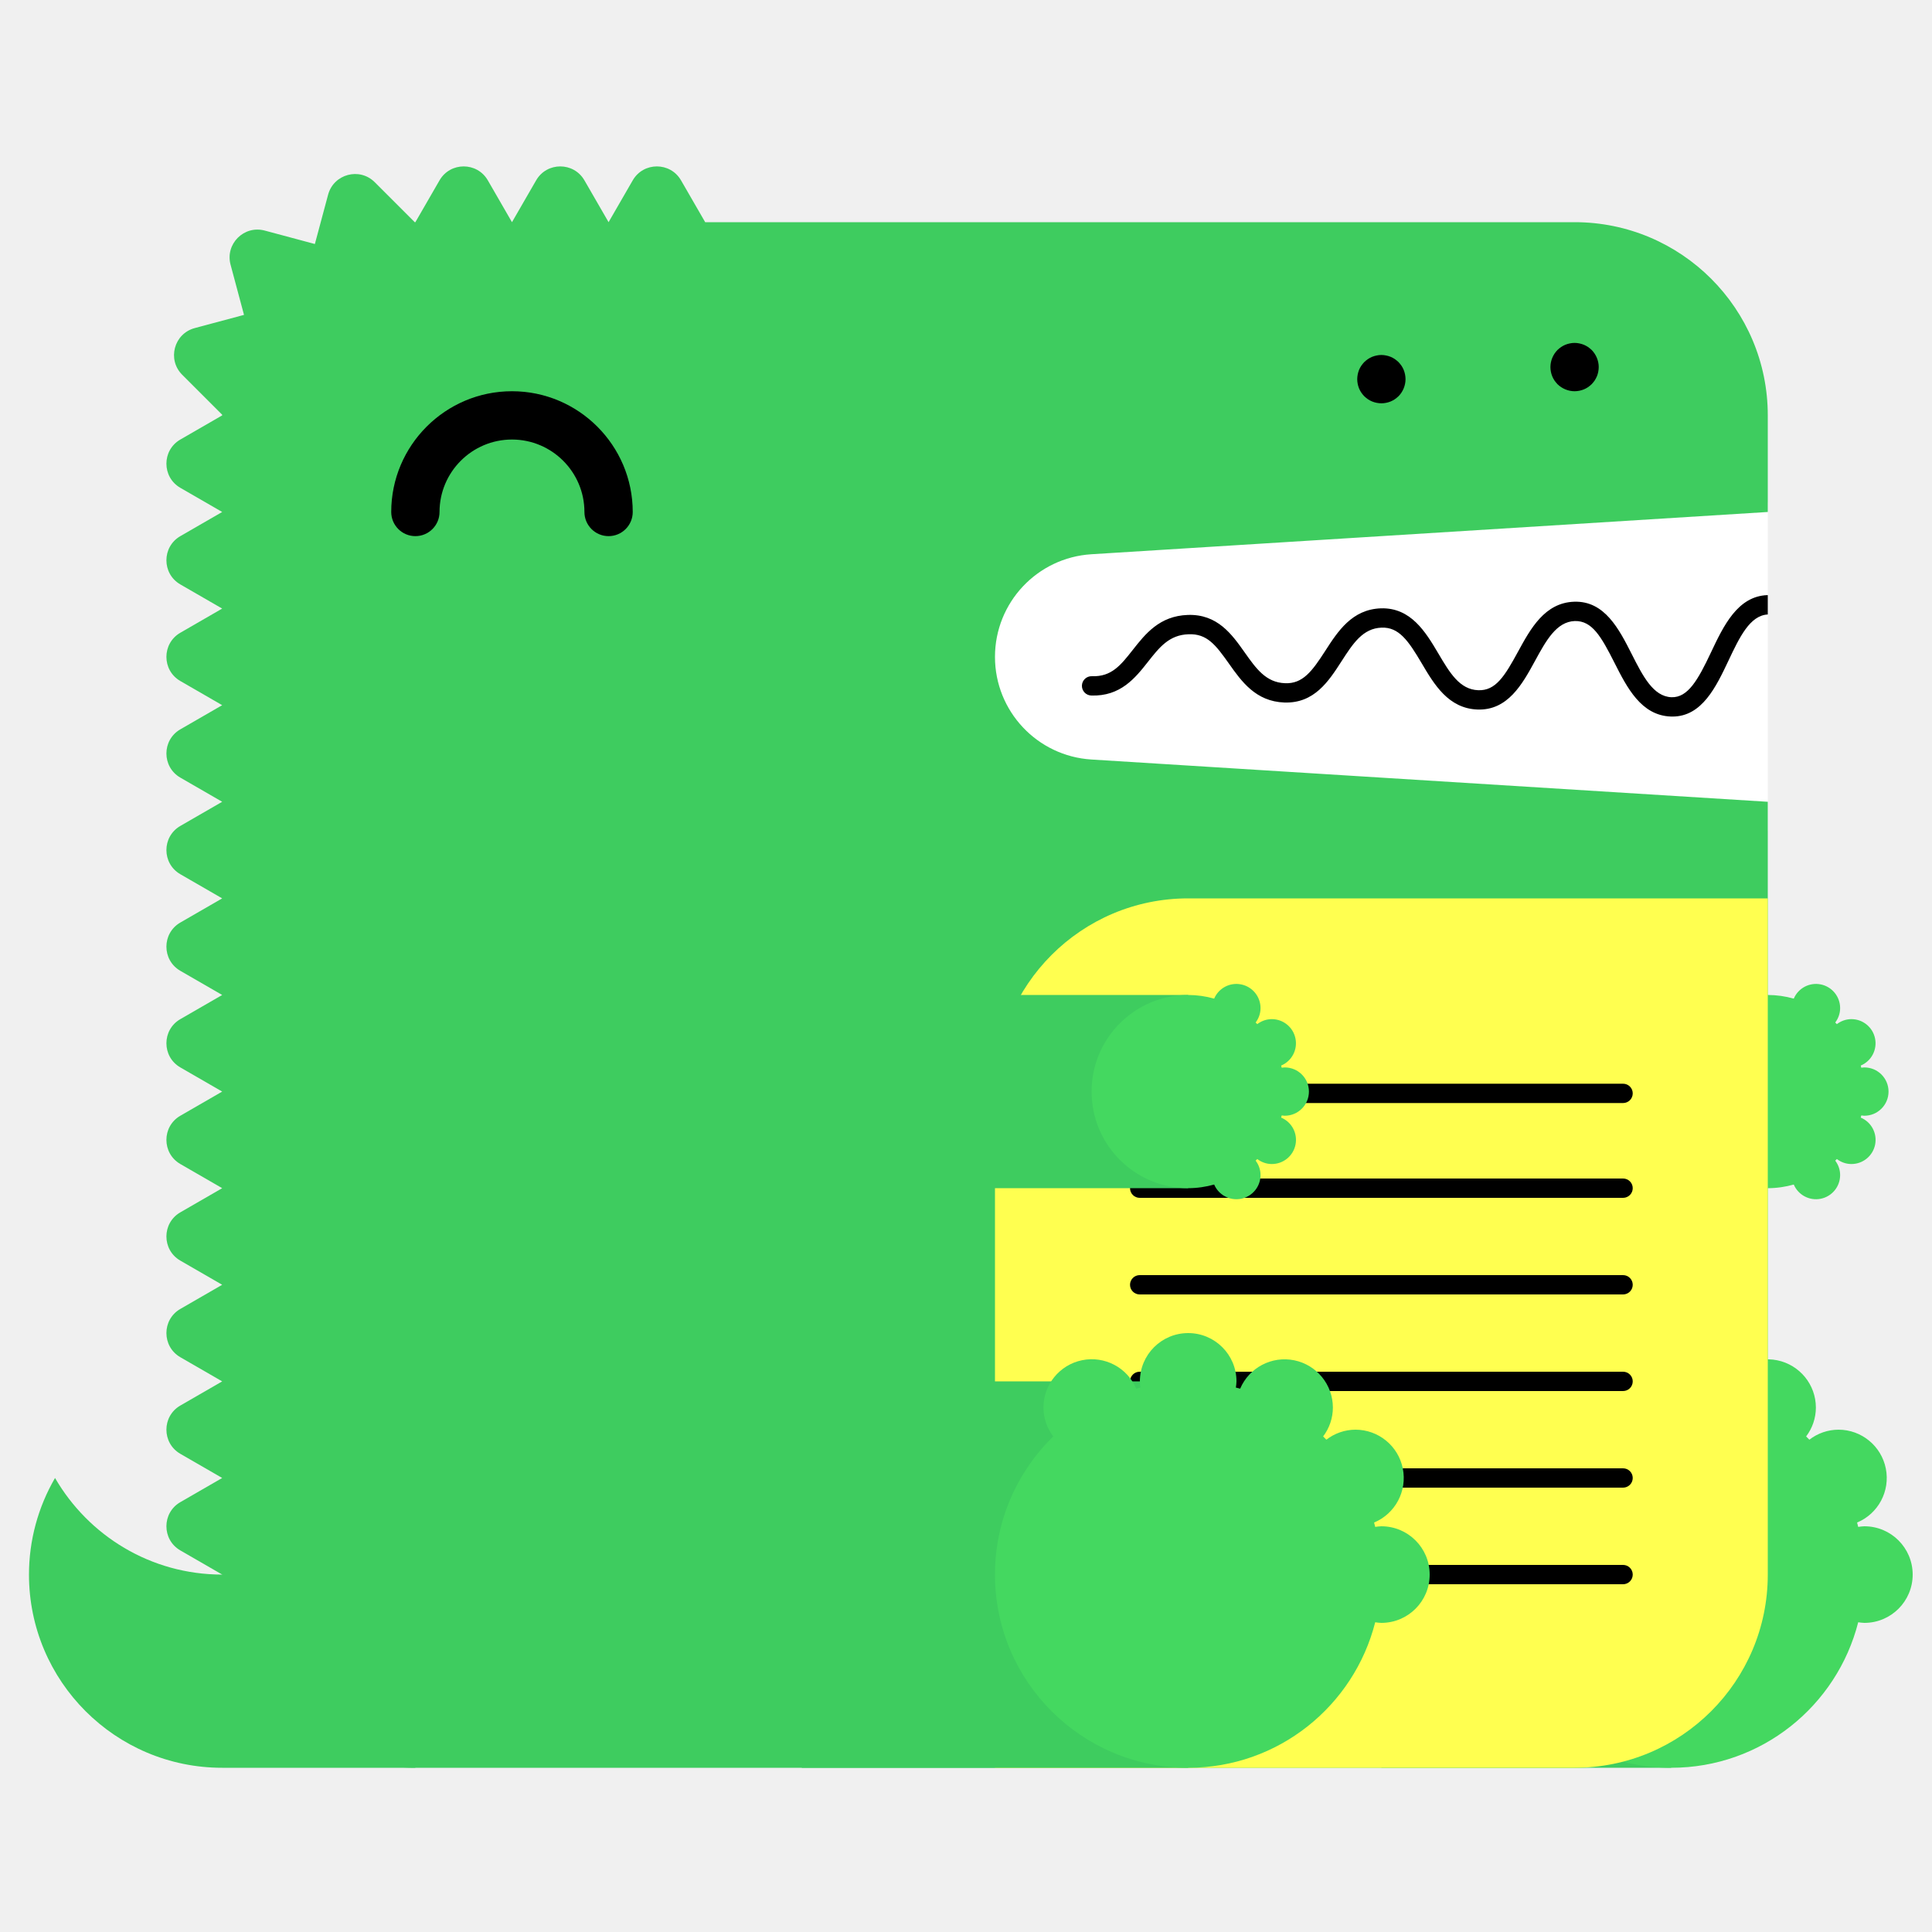
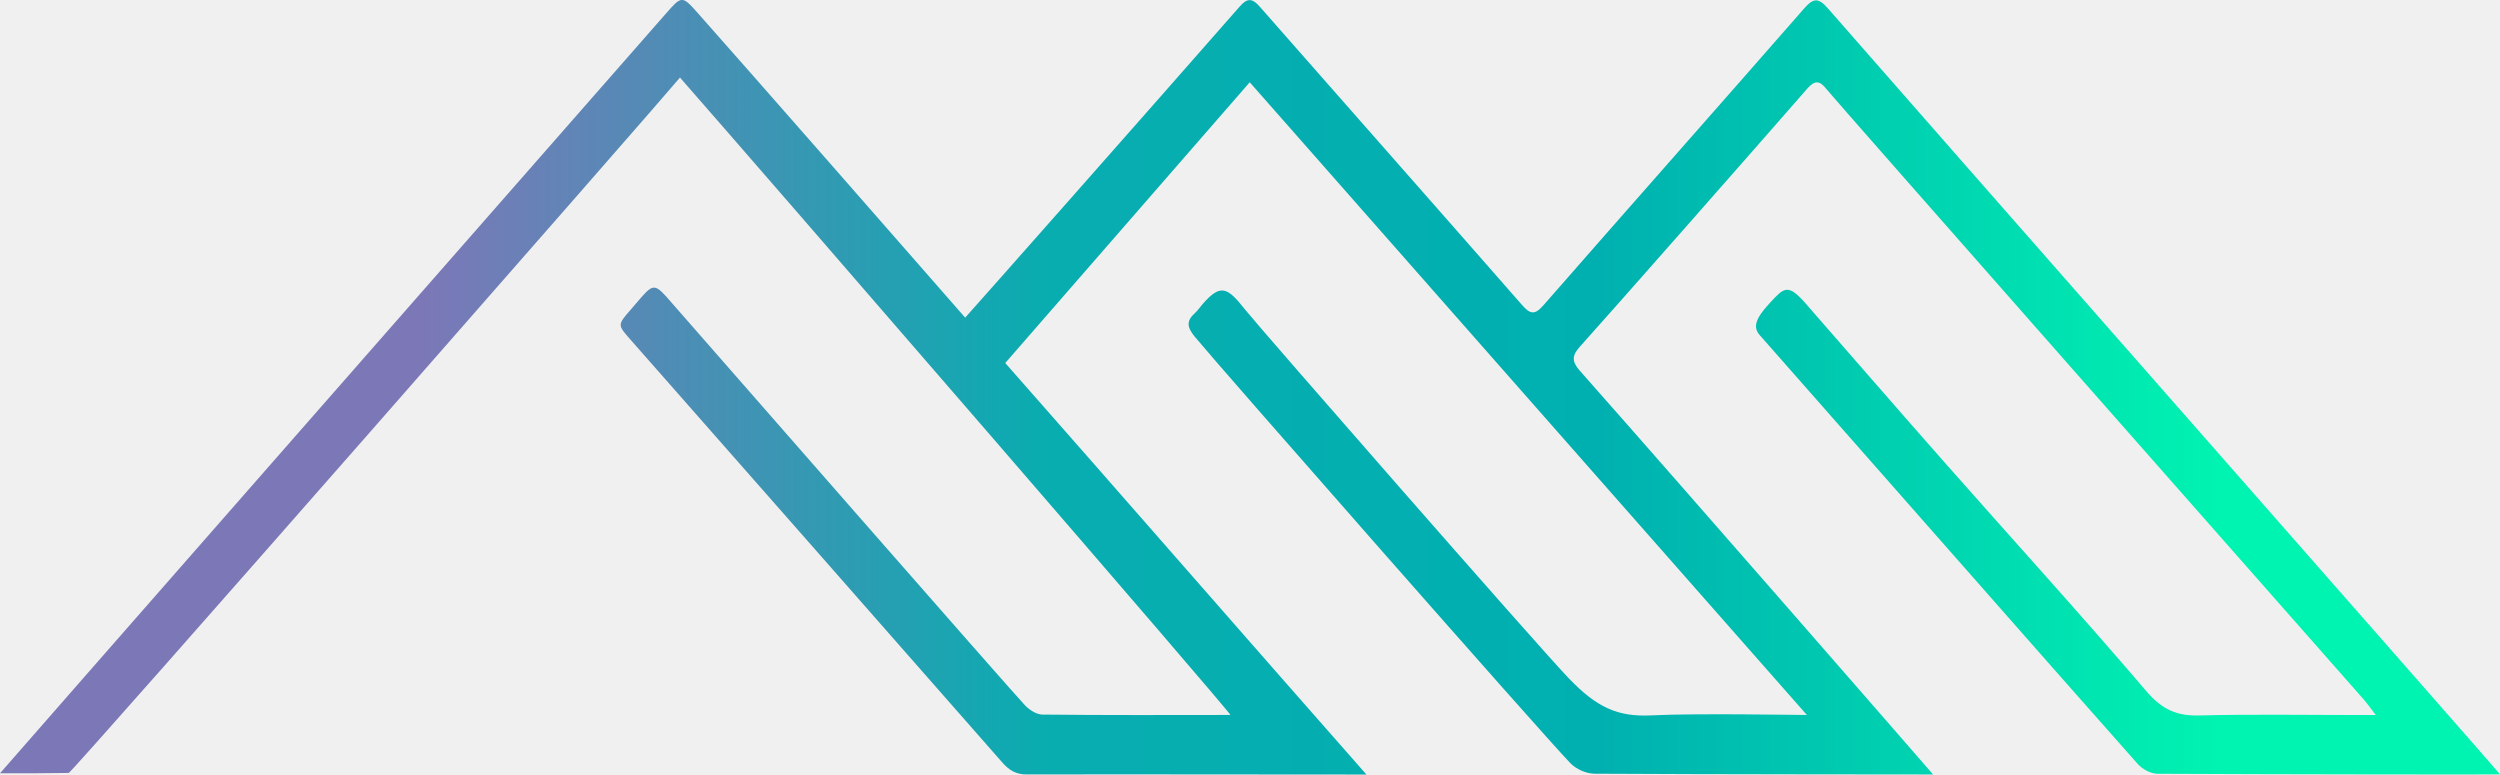
- <svg xmlns="http://www.w3.org/2000/svg" width="200" height="200" viewBox="0 0 200 200">
-   <g fill="none" fill-rule="evenodd">
-     <path fill="#FFF" d="M99 52h84v34H99z" />
-     <path d="M23 163c-7.398 0-13.843-4.027-17.303-10A19.886 19.886 0 0 0 3 163c0 11.046 8.954 20 20 20h20v-20H23z" fill="#3ECC5F" />
-     <path d="M112.98 57.376L183 53V43c0-11.046-8.954-20-20-20H73l-2.5-4.33c-1.112-1.925-3.889-1.925-5 0L63 23l-2.5-4.33c-1.111-1.925-3.889-1.925-5 0L53 23l-2.5-4.33c-1.111-1.925-3.889-1.925-5 0L43 23c-.022 0-.042.003-.065.003l-4.142-4.141c-1.57-1.571-4.252-.853-4.828 1.294l-1.369 5.104-5.192-1.392c-2.148-.575-4.111 1.389-3.535 3.536l1.39 5.193-5.102 1.367c-2.148.576-2.867 3.259-1.296 4.83l4.142 4.142c0 .021-.003.042-.003.064l-4.33 2.5c-1.925 1.111-1.925 3.889 0 5L23 53l-4.33 2.5c-1.925 1.111-1.925 3.889 0 5L23 63l-4.33 2.5c-1.925 1.111-1.925 3.889 0 5L23 73l-4.33 2.5c-1.925 1.111-1.925 3.889 0 5L23 83l-4.33 2.5c-1.925 1.111-1.925 3.889 0 5L23 93l-4.33 2.5c-1.925 1.111-1.925 3.889 0 5L23 103l-4.33 2.5c-1.925 1.111-1.925 3.889 0 5L23 113l-4.33 2.5c-1.925 1.111-1.925 3.889 0 5L23 123l-4.33 2.5c-1.925 1.111-1.925 3.889 0 5L23 133l-4.33 2.5c-1.925 1.111-1.925 3.889 0 5L23 143l-4.33 2.5c-1.925 1.111-1.925 3.889 0 5L23 153l-4.33 2.5c-1.925 1.111-1.925 3.889 0 5L23 163c0 11.046 8.954 20 20 20h120c11.046 0 20-8.954 20-20V83l-70.02-4.376A10.645 10.645 0 0 1 103 68c0-5.621 4.37-10.273 9.98-10.624" fill="#3ECC5F" />
-     <path fill="#3ECC5F" d="M143 183h30v-40h-30z" />
-     <path d="M193 158c-.219 0-.428.037-.639.064-.038-.15-.074-.301-.116-.451A5 5 0 0 0 190.32 148a4.96 4.96 0 0 0-3.016 1.036 26.531 26.531 0 0 0-.335-.336 4.955 4.955 0 0 0 1.011-2.987 5 5 0 0 0-9.599-1.959c-.148-.042-.297-.077-.445-.115.027-.211.064-.42.064-.639a5 5 0 0 0-5-5 5 5 0 0 0-5 5c0 .219.037.428.064.639-.148.038-.297.073-.445.115a4.998 4.998 0 0 0-9.599 1.959c0 1.125.384 2.151 1.011 2.987-3.717 3.632-6.031 8.693-6.031 14.3 0 11.046 8.954 20 20 20 9.339 0 17.16-6.41 19.361-15.064.211.027.42.064.639.064a5 5 0 0 0 5-5 5 5 0 0 0-5-5" fill="#44D860" />
-     <path fill="#3ECC5F" d="M153 123h30v-20h-30z" />
-     <path d="M193 115.5a2.5 2.5 0 1 0 0-5c-.109 0-.214.019-.319.032-.02-.075-.037-.15-.058-.225a2.501 2.501 0 0 0-.963-4.807c-.569 0-1.088.197-1.508.518a6.653 6.653 0 0 0-.168-.168c.314-.417.506-.931.506-1.494a2.5 2.5 0 0 0-4.8-.979A9.987 9.987 0 0 0 183 103c-5.522 0-10 4.478-10 10s4.478 10 10 10c.934 0 1.833-.138 2.69-.377a2.5 2.5 0 0 0 4.8-.979c0-.563-.192-1.077-.506-1.494.057-.055.113-.111.168-.168.42.321.939.518 1.508.518a2.5 2.5 0 0 0 .963-4.807c.021-.074.038-.15.058-.225.105.013.21.032.319.032" fill="#44D860" />
-     <path d="M63 55.5a2.5 2.5 0 0 1-2.5-2.5c0-4.136-3.364-7.5-7.5-7.5s-7.5 3.364-7.5 7.5a2.5 2.5 0 1 1-5 0c0-6.893 5.607-12.5 12.5-12.5S65.5 46.107 65.5 53a2.5 2.5 0 0 1-2.5 2.5" fill="#000" />
-     <path d="M103 183h60c11.046 0 20-8.954 20-20V93h-60c-11.046 0-20 8.954-20 20v70z" fill="#FFFF50" />
-     <path d="M168.02 124h-50.04a1 1 0 1 1 0-2h50.04a1 1 0 1 1 0 2m0 20h-50.04a1 1 0 1 1 0-2h50.04a1 1 0 1 1 0 2m0 20h-50.04a1 1 0 1 1 0-2h50.04a1 1 0 1 1 0 2m0-49.814h-50.04a1 1 0 1 1 0-2h50.04a1 1 0 1 1 0 2m0 19.814h-50.04a1 1 0 1 1 0-2h50.04a1 1 0 1 1 0 2m0 20h-50.04a1 1 0 1 1 0-2h50.04a1 1 0 1 1 0 2M183 61.611c-.012 0-.022-.006-.034-.005-3.09.105-4.552 3.196-5.842 5.923-1.346 2.85-2.387 4.703-4.093 4.647-1.889-.068-2.969-2.202-4.113-4.46-1.314-2.594-2.814-5.536-5.963-5.426-3.046.104-4.513 2.794-5.807 5.167-1.377 2.528-2.314 4.065-4.121 3.994-1.927-.07-2.951-1.805-4.136-3.813-1.321-2.236-2.848-4.75-5.936-4.664-2.994.103-4.465 2.385-5.763 4.4-1.373 2.13-2.335 3.428-4.165 3.351-1.973-.07-2.992-1.51-4.171-3.177-1.324-1.873-2.816-3.993-5.895-3.89-2.928.1-4.399 1.97-5.696 3.618-1.232 1.564-2.194 2.802-4.229 2.724a1 1 0 0 0-.072 2c3.017.101 4.545-1.8 5.872-3.487 1.177-1.496 2.193-2.787 4.193-2.855 1.926-.082 2.829 1.115 4.195 3.045 1.297 1.834 2.769 3.914 5.731 4.021 3.103.104 4.596-2.215 5.918-4.267 1.182-1.834 2.202-3.417 4.15-3.484 1.793-.067 2.769 1.35 4.145 3.681 1.297 2.197 2.766 4.686 5.787 4.796 3.125.108 4.634-2.62 5.949-5.035 1.139-2.088 2.214-4.06 4.119-4.126 1.793-.042 2.728 1.595 4.111 4.33 1.292 2.553 2.757 5.445 5.825 5.556l.169.003c3.064 0 4.518-3.075 5.805-5.794 1.139-2.41 2.217-4.68 4.067-4.773v-2z" fill="#000" />
-     <path fill="#3ECC5F" d="M83 183h40v-40H83z" />
-     <path d="M143 158c-.219 0-.428.037-.639.064-.038-.15-.074-.301-.116-.451A5 5 0 0 0 140.32 148a4.96 4.96 0 0 0-3.016 1.036 26.531 26.531 0 0 0-.335-.336 4.955 4.955 0 0 0 1.011-2.987 5 5 0 0 0-9.599-1.959c-.148-.042-.297-.077-.445-.115.027-.211.064-.42.064-.639a5 5 0 0 0-5-5 5 5 0 0 0-5 5c0 .219.037.428.064.639-.148.038-.297.073-.445.115a4.998 4.998 0 0 0-9.599 1.959c0 1.125.384 2.151 1.011 2.987-3.717 3.632-6.031 8.693-6.031 14.3 0 11.046 8.954 20 20 20 9.339 0 17.16-6.41 19.361-15.064.211.027.42.064.639.064a5 5 0 0 0 5-5 5 5 0 0 0-5-5" fill="#44D860" />
-     <path fill="#3ECC5F" d="M83 123h40v-20H83z" />
-     <path d="M133 115.5a2.5 2.5 0 1 0 0-5c-.109 0-.214.019-.319.032-.02-.075-.037-.15-.058-.225a2.501 2.501 0 0 0-.963-4.807c-.569 0-1.088.197-1.508.518a6.653 6.653 0 0 0-.168-.168c.314-.417.506-.931.506-1.494a2.5 2.5 0 0 0-4.8-.979A9.987 9.987 0 0 0 123 103c-5.522 0-10 4.478-10 10s4.478 10 10 10c.934 0 1.833-.138 2.69-.377a2.5 2.5 0 0 0 4.8-.979c0-.563-.192-1.077-.506-1.494.057-.055.113-.111.168-.168.42.321.939.518 1.508.518a2.5 2.5 0 0 0 .963-4.807c.021-.074.038-.15.058-.225.105.013.21.032.319.032" fill="#44D860" />
-     <path d="M143 41.75c-.16 0-.33-.02-.49-.05a2.52 2.52 0 0 1-.47-.14c-.15-.06-.29-.14-.431-.23-.13-.09-.259-.2-.38-.31-.109-.12-.219-.24-.309-.38s-.17-.28-.231-.43a2.619 2.619 0 0 1-.189-.96c0-.16.02-.33.05-.49.03-.16.08-.31.139-.47.061-.15.141-.29.231-.43.09-.13.2-.26.309-.38.121-.11.25-.22.38-.31.141-.09.281-.17.431-.23.149-.06.31-.11.47-.14.32-.07.65-.07.98 0 .159.03.32.08.47.14.149.06.29.14.43.23.13.09.259.2.38.31.11.12.22.25.31.38.09.14.17.28.23.43.06.16.11.31.14.47.029.16.05.33.05.49 0 .66-.271 1.31-.73 1.77-.121.11-.25.22-.38.31-.14.09-.281.17-.43.23a2.565 2.565 0 0 1-.96.19m20-1.25c-.66 0-1.3-.27-1.771-.73a3.802 3.802 0 0 1-.309-.38c-.09-.14-.17-.28-.231-.43a2.619 2.619 0 0 1-.189-.96c0-.66.27-1.3.729-1.77.121-.11.25-.22.38-.31.141-.09.281-.17.431-.23.149-.06.31-.11.47-.14.32-.07.66-.07.98 0 .159.03.32.08.47.14.149.06.29.14.43.23.13.09.259.2.38.31.459.47.73 1.11.73 1.77 0 .16-.021.33-.05.49-.03.16-.08.32-.14.47-.07.15-.14.29-.23.43-.09.13-.2.26-.31.38-.121.11-.25.22-.38.31-.14.09-.281.17-.43.23a2.565 2.565 0 0 1-.96.19" fill="#000" />
-   </g>
+ <svg xmlns="http://www.w3.org/2000/svg" id="a" viewBox="0 0 774 239.79">
+   <defs>
+     <style>.c{fill:url(#b);}</style>
+     <linearGradient id="b" x1="0" y1="119.9" x2="774" y2="119.9" gradientTransform="matrix(1, 0, 0, 1, 0, 0)" gradientUnits="userSpaceOnUse">
+       <stop offset=".17" stop-color="#7c78b8" />
+       <stop offset=".42" stop-color="#08adb0" />
+       <stop offset=".64" stop-color="#00b0b0" />
+       <stop offset=".89" stop-color="#00f4b1" />
+     </linearGradient>
+   </defs>
+   <path class="c" d="M565.95,2.63c-2.92-3.35-4.48-3.33-7.36-.04-26.85,30.71-53.88,61.2-80.73,91.91-2.75,3.15-4.14,2.79-6.73-.18-26.96-30.81-54.07-61.44-81.07-92.21-2.29-2.61-3.81-2.88-6.22-.12-25.97,29.65-82.47,93.57-85.02,96.35-13.39-15.35-68.28-77.98-82.76-94.27-4.89-5.51-5.01-5.41-9.83,.06C185.72,27.49,2.28,236.71,0,239.41c7.86,0,14.51,.01,21.28-.11,1.03-.02,185.26-210.32,189.24-215.29,25.95,29.56,171.2,197.34,170.41,197.34-19.4,.02-38.81,.1-58.21-.12-1.85-.02-4.04-1.44-5.46-2.95-5.36-5.71-91.77-104.52-107.36-122.32-5.99-6.84-6.85-8.55-10.01-5.36-1.16,1.16-2.62,2.98-4.76,5.43-3.96,4.54-3.92,4.6-.07,8.97,38.45,43.7,76.92,87.37,115.31,131.13,2.17,2.47,4.34,3.64,7.43,3.63,33.28-.09,102.63,.08,105.24,.03-37.95-43.06-75.24-85.91-111.81-127.4,25.82-29.65,50.93-58.49,75.69-86.92,25.33,28.73,143.91,163.48,172.49,195.89-2.36,.01-34.02-.58-48.15,.12-10.43,.52-16.95-2.45-25.74-11.66-10.11-10.58-95.88-108.71-100.06-114-5.44-6.89-7.55-8.1-13.14-1.66-.8,.92-1.49,1.97-2.37,2.76-2.74,2.47-2.46,4.39-.04,7.34,6.74,8.24,107.8,123.27,116.26,132,1.87,1.93,4.95,3.26,7.49,3.28,33.02,.21,101.84,.21,104.81,.23-4.5-5.23-76.76-88.16-109.39-125.03-2.55-2.88-2.38-4.74,.1-7.47,8.03-8.84,54.89-62.1,70.34-79.82,2.23-2.56,3.79-2.63,5.87,.04,2.34,3.01,140.08,159.16,166.44,189.09,1.02,1.16,1.92,2.47,3.72,4.79h-5.83c-16.29,0-32.58-.29-48.86,.14-6.64,.17-11.37-1.68-16.27-7.42-20.38-23.89-41.45-47.02-62.19-70.52-14.53-16.46-28.92-33.08-43.38-49.62-5.58-6.38-6.72-4.87-11.27,.06s-4.97,7.45-2.9,9.79c14.56,16.45,92.39,105.05,116.94,132.67,1.51,1.7,4.07,3.08,6.15,3.09,33.43,.19,105.89,.26,106.08,.19S588.44,28.47,565.95,2.63Z" />
</svg>
